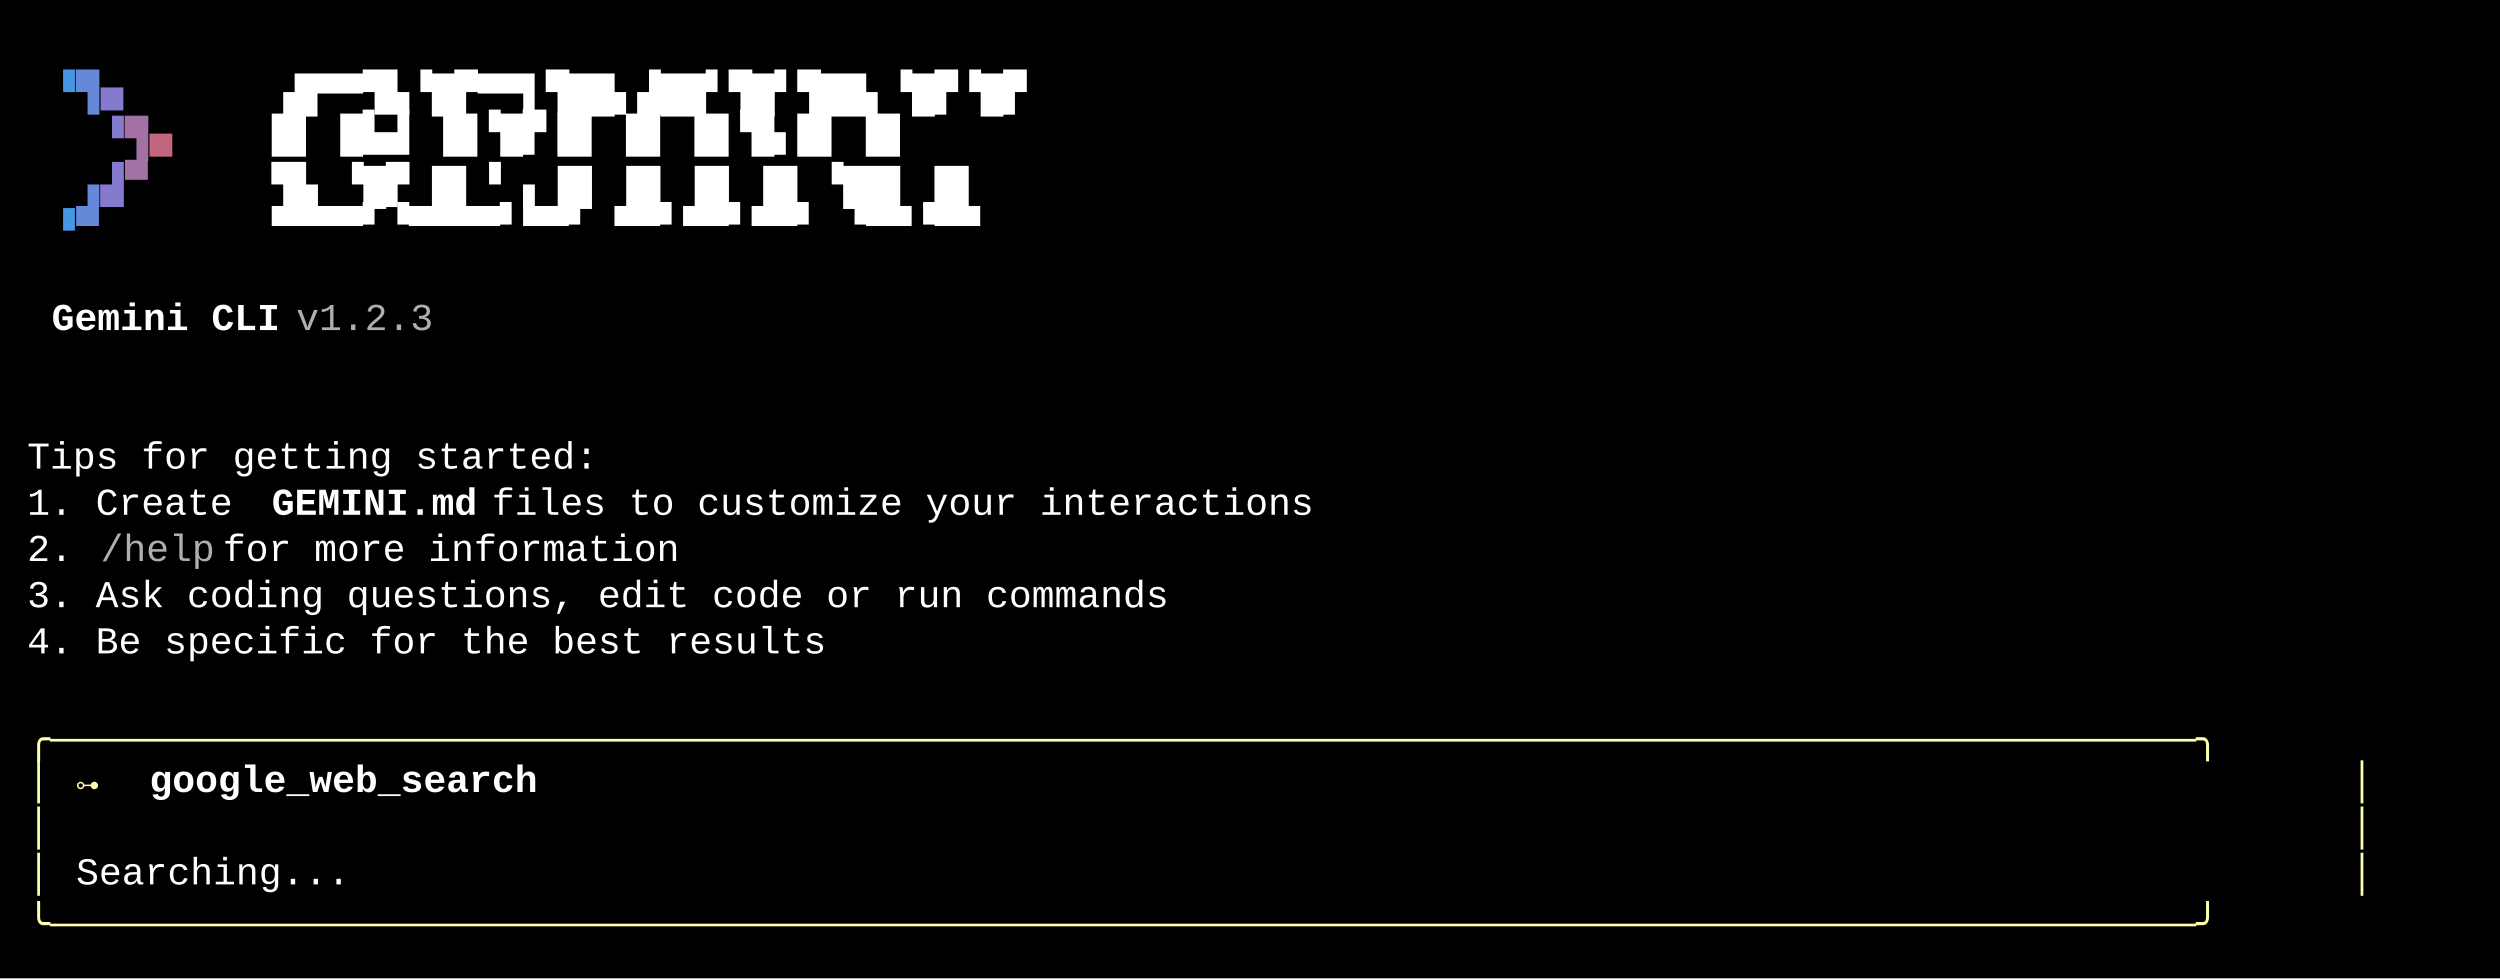
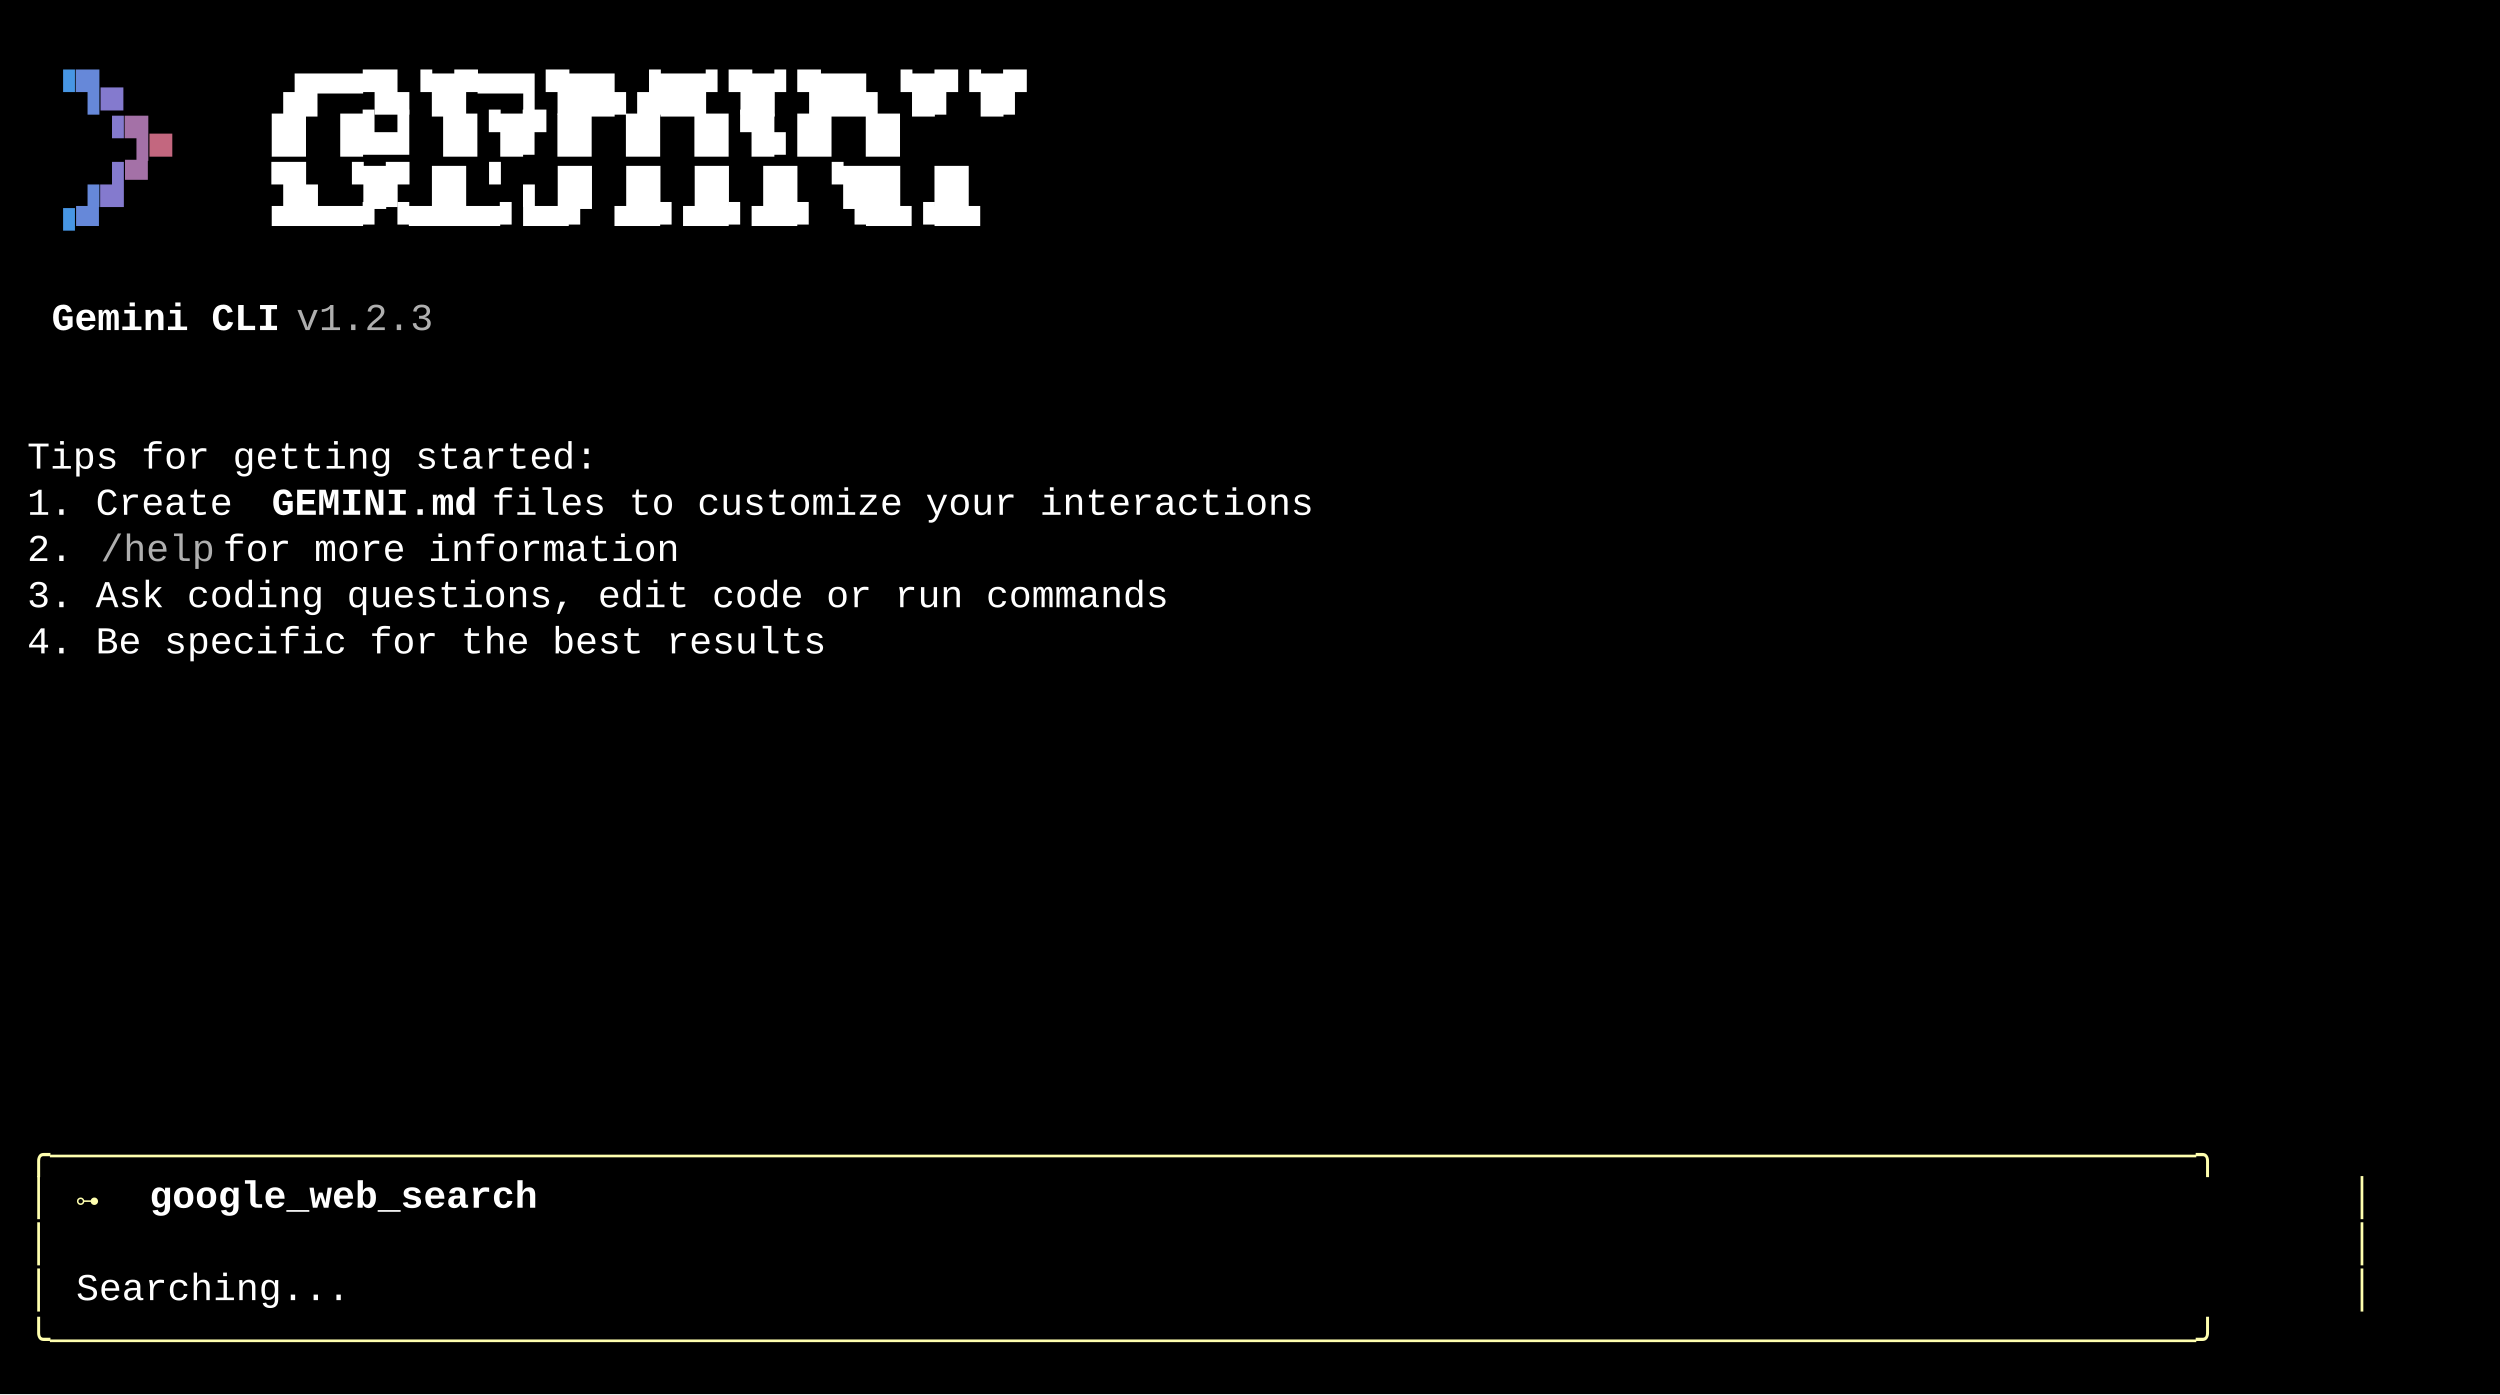
- <svg xmlns="http://www.w3.org/2000/svg" width="920" height="360" viewBox="0 0 920 360">
+ <svg xmlns="http://www.w3.org/2000/svg" width="920" height="513" viewBox="0 0 920 513">
  <style>
    text { font-family: Consolas, "Courier New", monospace; font-size: 14px; dominant-baseline: text-before-edge; white-space: pre; }
  </style>
-   <rect width="920" height="360" fill="#000000" />
+   <rect width="920" height="513" fill="#000000" />
  <g transform="translate(10, 10)">
    <text x="9" y="19" fill="#4796e4" textLength="9" lengthAdjust="spacingAndGlyphs">▝</text>
    <text x="18" y="19" fill="#6688d9" textLength="9" lengthAdjust="spacingAndGlyphs">▜</text>
    <text x="27" y="19" fill="#847ace" textLength="9" lengthAdjust="spacingAndGlyphs">▄</text>
    <text x="90" y="19" fill="#ffffff" textLength="297" lengthAdjust="spacingAndGlyphs">▗█▀▀▜▙▝█▛▀▀▌▜██▖▟██▘▜█▘▜██▖▝█▛▝█▛</text>
    <text x="27" y="36" fill="#847ace" textLength="9" lengthAdjust="spacingAndGlyphs">▝</text>
    <text x="36" y="36" fill="#a471a7" textLength="9" lengthAdjust="spacingAndGlyphs">▜</text>
    <text x="45" y="36" fill="#c3677f" textLength="9" lengthAdjust="spacingAndGlyphs">▄</text>
    <text x="90" y="36" fill="#ffffff" textLength="297" lengthAdjust="spacingAndGlyphs">█▌     █▙▟  ▐█▝█▛▐█ ▐█ ▐█▝█▖█▌ █▌</text>
    <text x="18" y="53" fill="#6688d9" textLength="9" lengthAdjust="spacingAndGlyphs">▗</text>
    <text x="27" y="53" fill="#847ace" textLength="9" lengthAdjust="spacingAndGlyphs">▟</text>
    <text x="36" y="53" fill="#a471a7" textLength="9" lengthAdjust="spacingAndGlyphs">▀</text>
    <text x="90" y="53" fill="#ffffff" textLength="297" lengthAdjust="spacingAndGlyphs">▜▙ ▝█▛ █▌▝ ▖▐█   ▐█ ▐█ ▐█ ▝██▌ █▌</text>
    <text x="9" y="70" fill="#4796e4" textLength="9" lengthAdjust="spacingAndGlyphs">▝</text>
    <text x="18" y="70" fill="#6688d9" textLength="9" lengthAdjust="spacingAndGlyphs">▀</text>
    <text x="90" y="70" fill="#ffffff" textLength="297" lengthAdjust="spacingAndGlyphs"> ▀▀▀▀▘▝▀▀▀▀▘▀▀▘  ▀▀▘▀▀▘▀▀▘ ▝▀▀▝▀▀</text>
    <text x="9" y="104" fill="#ffffff" textLength="90" lengthAdjust="spacingAndGlyphs" font-weight="bold">Gemini CLI</text>
    <text x="99" y="104" fill="#afafaf" textLength="63" lengthAdjust="spacingAndGlyphs"> v1.2.3</text>
    <text x="0" y="155" fill="#ffffff" textLength="225" lengthAdjust="spacingAndGlyphs">Tips for getting started:</text>
    <text x="0" y="172" fill="#ffffff" textLength="90" lengthAdjust="spacingAndGlyphs">1. Create </text>
    <text x="90" y="172" fill="#ffffff" textLength="81" lengthAdjust="spacingAndGlyphs" font-weight="bold">GEMINI.md</text>
    <text x="171" y="172" fill="#ffffff" textLength="333" lengthAdjust="spacingAndGlyphs"> files to customize your interactions</text>
    <text x="0" y="189" fill="#ffffff" textLength="27" lengthAdjust="spacingAndGlyphs">2. </text>
    <text x="27" y="189" fill="#afafaf" textLength="45" lengthAdjust="spacingAndGlyphs">/help</text>
    <text x="72" y="189" fill="#ffffff" textLength="189" lengthAdjust="spacingAndGlyphs"> for more information</text>
    <text x="0" y="206" fill="#ffffff" textLength="450" lengthAdjust="spacingAndGlyphs">3. Ask coding questions, edit code or run commands</text>
    <text x="0" y="223" fill="#ffffff" textLength="315" lengthAdjust="spacingAndGlyphs">4. Be specific for the best results</text>
-     <text x="0" y="257" fill="#ffffaf" textLength="864" lengthAdjust="spacingAndGlyphs">╭──────────────────────────────────────────────────────────────────────────────────────────────╮</text>
-     <text x="0" y="274" fill="#ffffaf" textLength="9" lengthAdjust="spacingAndGlyphs">│</text>
-     <text x="18" y="274" fill="#ffffaf" textLength="9" lengthAdjust="spacingAndGlyphs">⊶</text>
-     <text x="45" y="274" fill="#ffffff" textLength="153" lengthAdjust="spacingAndGlyphs" font-weight="bold">google_web_search</text>
-     <text x="855" y="274" fill="#ffffaf" textLength="9" lengthAdjust="spacingAndGlyphs">│</text>
-     <text x="0" y="291" fill="#ffffaf" textLength="9" lengthAdjust="spacingAndGlyphs">│</text>
-     <text x="855" y="291" fill="#ffffaf" textLength="9" lengthAdjust="spacingAndGlyphs">│</text>
-     <text x="0" y="308" fill="#ffffaf" textLength="9" lengthAdjust="spacingAndGlyphs">│</text>
-     <text x="18" y="308" fill="#ffffff" textLength="108" lengthAdjust="spacingAndGlyphs">Searching...</text>
-     <text x="855" y="308" fill="#ffffaf" textLength="9" lengthAdjust="spacingAndGlyphs">│</text>
-     <text x="0" y="325" fill="#ffffaf" textLength="864" lengthAdjust="spacingAndGlyphs">╰──────────────────────────────────────────────────────────────────────────────────────────────╯</text>
+     <text x="0" y="410" fill="#ffffaf" textLength="864" lengthAdjust="spacingAndGlyphs">╭──────────────────────────────────────────────────────────────────────────────────────────────╮</text>
+     <text x="0" y="427" fill="#ffffaf" textLength="9" lengthAdjust="spacingAndGlyphs">│</text>
+     <text x="18" y="427" fill="#ffffaf" textLength="9" lengthAdjust="spacingAndGlyphs">⊶</text>
+     <text x="45" y="427" fill="#ffffff" textLength="153" lengthAdjust="spacingAndGlyphs" font-weight="bold">google_web_search</text>
+     <text x="855" y="427" fill="#ffffaf" textLength="9" lengthAdjust="spacingAndGlyphs">│</text>
+     <text x="0" y="444" fill="#ffffaf" textLength="9" lengthAdjust="spacingAndGlyphs">│</text>
+     <text x="855" y="444" fill="#ffffaf" textLength="9" lengthAdjust="spacingAndGlyphs">│</text>
+     <text x="0" y="461" fill="#ffffaf" textLength="9" lengthAdjust="spacingAndGlyphs">│</text>
+     <text x="18" y="461" fill="#ffffff" textLength="108" lengthAdjust="spacingAndGlyphs">Searching...</text>
+     <text x="855" y="461" fill="#ffffaf" textLength="9" lengthAdjust="spacingAndGlyphs">│</text>
+     <text x="0" y="478" fill="#ffffaf" textLength="864" lengthAdjust="spacingAndGlyphs">╰──────────────────────────────────────────────────────────────────────────────────────────────╯</text>
  </g>
</svg>
